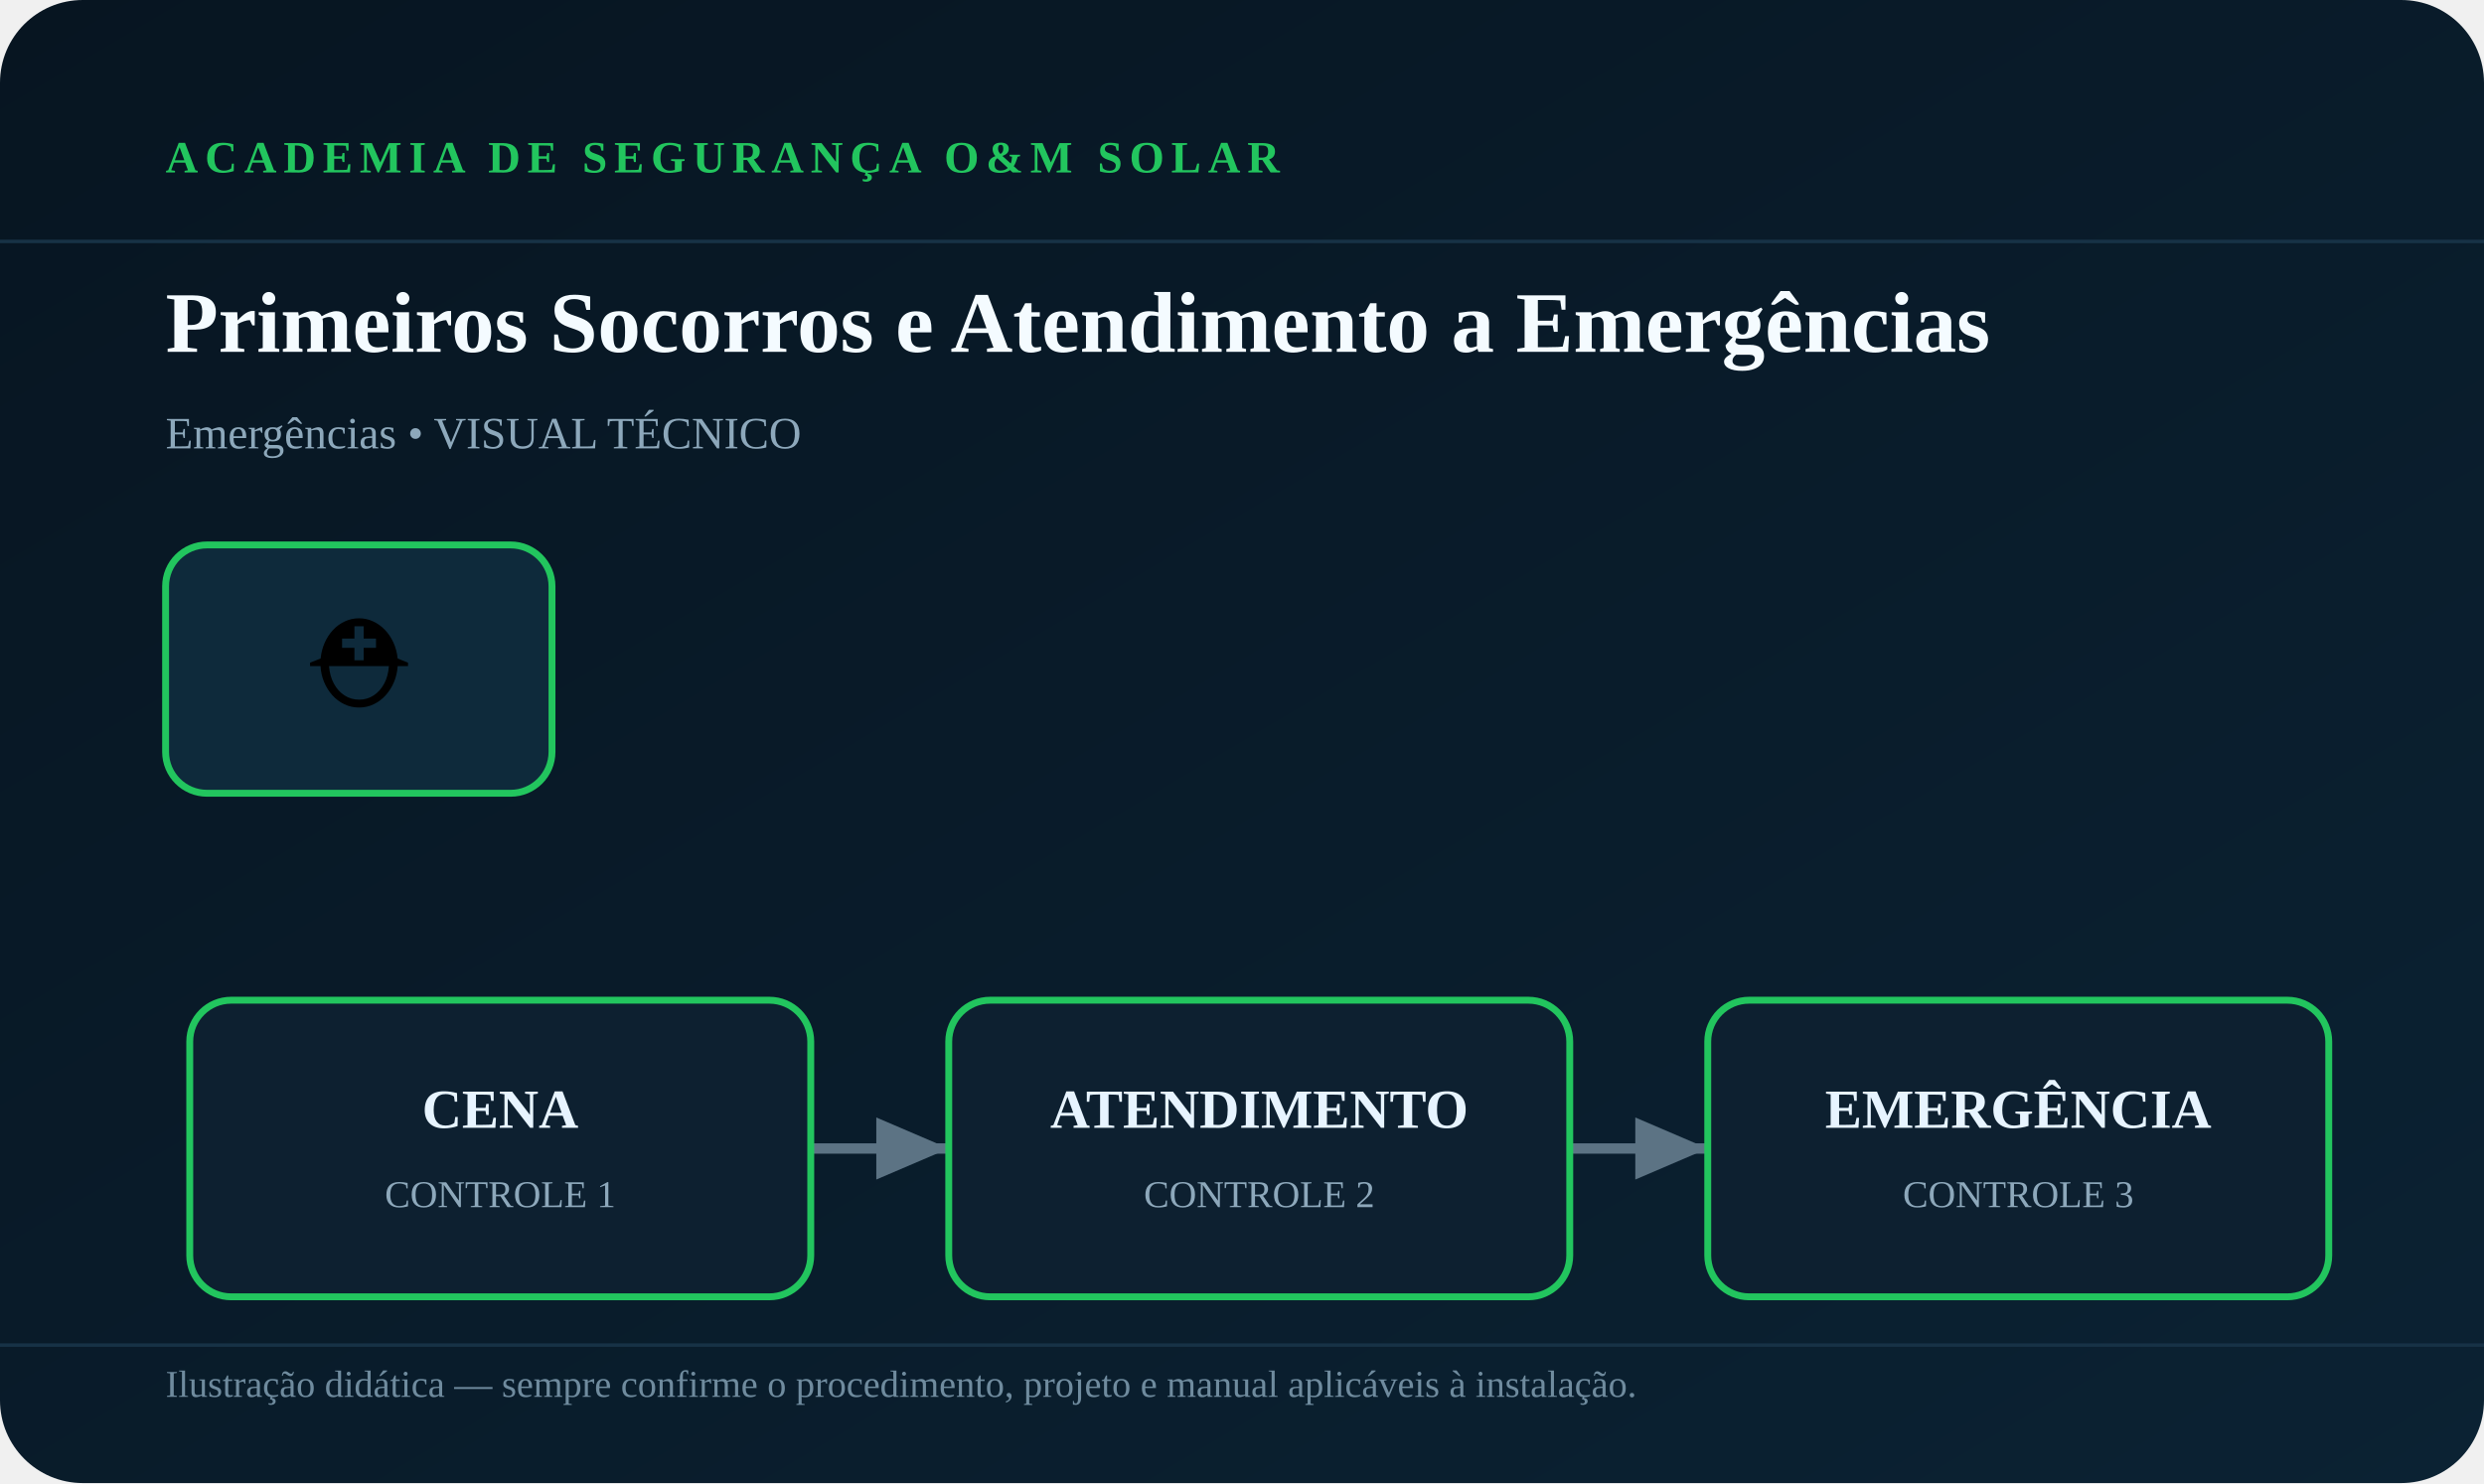
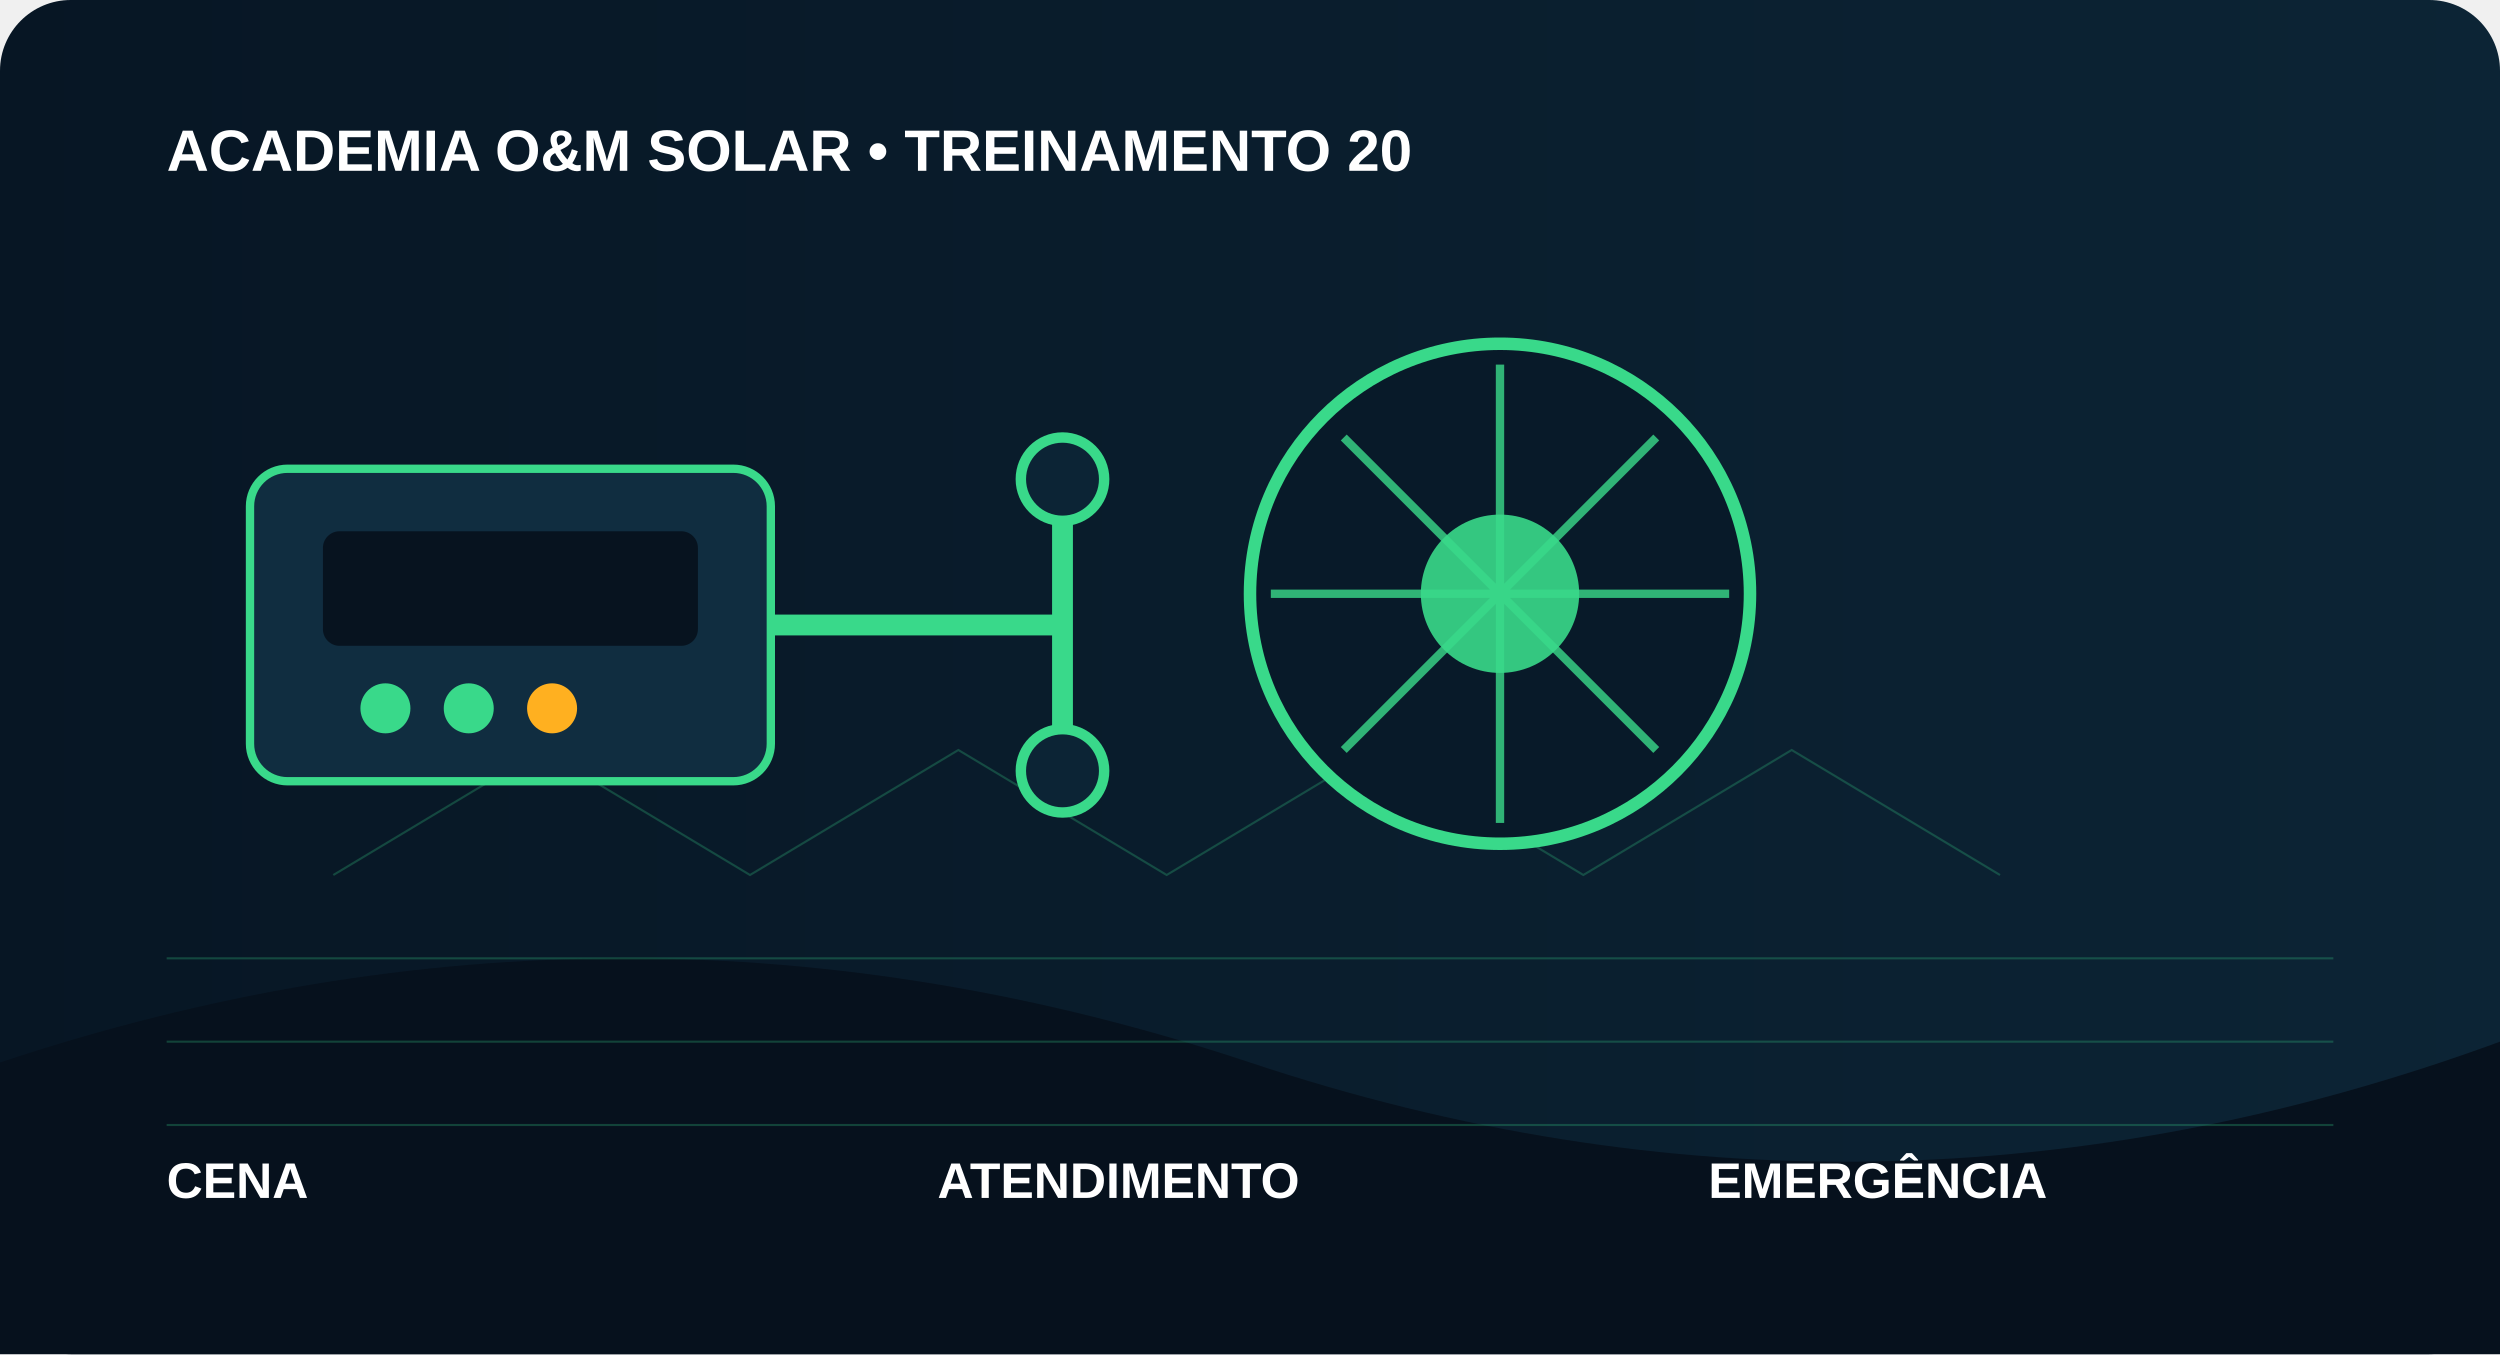
- <svg xmlns="http://www.w3.org/2000/svg" width="720" height="430" viewBox="0 0 720 430">
+ <svg xmlns="http://www.w3.org/2000/svg" viewBox="0 0 1200 650">
  <defs>
-     <linearGradient id="g" x1="0" y1="0" x2="1" y2="1">
-       <stop offset="0" stop-color="#071521" />
-       <stop offset="1" stop-color="#0b2233" />
+     <linearGradient id="g" x1="0" x2="1">
+       <stop stop-color="#071624" />
+       <stop offset="1" stop-color="#0c2435" />
    </linearGradient>
-     <marker id="a" markerWidth="8" markerHeight="8" refX="7" refY="3" orient="auto">
-       <path d="M0,0 L0,6 L7,3 z" fill="#5c7384" />
-     </marker>
  </defs>
-   <rect width="720" height="430" rx="24" fill="url(#g)" />
-   <path d="M0 70 H720 M0 390 H720" stroke="#173246" />
-   <text x="48" y="50" fill="#22c55e" font-size="13" font-weight="700" letter-spacing="2">ACADEMIA DE SEGURANÇA O&amp;M SOLAR</text>
-   <text x="48" y="102" fill="#f4fbff" font-size="25" font-weight="800">Primeiros Socorros e Atendimento a Emergências</text>
-   <text x="48" y="130" fill="#8da8bb" font-size="13">Emergências • VISUAL TÉCNICO</text>
-   <g transform="translate(48,158)">
-     <rect x="0" y="0" width="112" height="72" rx="12" fill="#0e2a3b" stroke="#22c55e" stroke-width="2" />
-     <text x="56" y="47" text-anchor="middle" font-size="34">⛑️</text>
+   <rect width="1200" height="650" rx="34" fill="url(#g)" />
+   <path d="M0 510 Q300 410 600 510 T1200 500 V650 H0Z" fill="#06111d" />
+   <g opacity=".25" stroke="#39d98a" fill="none">
+     <path d="M80 460H1120M80 500H1120M80 540H1120" />
+     <path d="M160 420L260 360L360 420L460 360L560 420L660 360L760 420L860 360L960 420" />
  </g>
-   <path d="M 235 333 L 275 333" stroke="#5c7384" stroke-width="3" marker-end="url(#a)" />
-   <path d="M 455 333 L 495 333" stroke="#5c7384" stroke-width="3" marker-end="url(#a)" />
-   <rect x="55" y="290" width="180" height="86" rx="12" fill="#0d2030" stroke="#22c55e" stroke-width="2" />
-   <text x="145" y="327" text-anchor="middle" fill="#e7f4ff" font-size="16" font-weight="700">CENA</text>
-   <text x="145" y="350" text-anchor="middle" fill="#8da8bb" font-size="11">CONTROLE 1</text>
-   <rect x="275" y="290" width="180" height="86" rx="12" fill="#0d2030" stroke="#22c55e" stroke-width="2" />
-   <text x="365" y="327" text-anchor="middle" fill="#e7f4ff" font-size="16" font-weight="700">ATENDIMENTO</text>
-   <text x="365" y="350" text-anchor="middle" fill="#8da8bb" font-size="11">CONTROLE 2</text>
-   <rect x="495" y="290" width="180" height="86" rx="12" fill="#0d2030" stroke="#22c55e" stroke-width="2" />
-   <text x="585" y="327" text-anchor="middle" fill="#e7f4ff" font-size="16" font-weight="700">EMERGÊNCIA</text>
-   <text x="585" y="350" text-anchor="middle" fill="#8da8bb" font-size="11">CONTROLE 3</text>
-   <text x="48" y="405" fill="#6f8b9e" font-size="11">Ilustração didática — sempre confirme o procedimento, projeto e manual aplicáveis à instalação.</text>
+   <g transform="translate(120 135)">
+     <rect x="0" y="90" width="250" height="150" rx="18" fill="#102d40" stroke="#39d98a" stroke-width="4" />
+     <rect x="35" y="120" width="180" height="55" rx="8" fill="#07131f" />
+     <circle cx="65" cy="205" r="12" fill="#39d98a" />
+     <circle cx="105" cy="205" r="12" fill="#39d98a" />
+     <circle cx="145" cy="205" r="12" fill="#ffb020" />
+     <path d="M250 165H390M390 165V95M390 165V235" stroke="#39d98a" stroke-width="10" fill="none" />
+     <circle cx="390" cy="95" r="20" fill="#0c2435" stroke="#39d98a" stroke-width="5" />
+     <circle cx="390" cy="235" r="20" fill="#0c2435" stroke="#39d98a" stroke-width="5" />
+   </g>
+   <g transform="translate(550 115)">
+     <circle cx="170" cy="170" r="120" fill="#081a29" stroke="#39d98a" stroke-width="6" />
+     <path d="M170 60V280M60 170H280M95 95L245 245M245 95L95 245" stroke="#39d98a" stroke-width="4" opacity=".8" />
+     <circle cx="170" cy="170" r="38" fill="#39d98a" opacity=".9" />
+   </g>
+   <g font-family="Arial,sans-serif" fill="white">
+     <text x="80" y="82" font-size="28" font-weight="700">ACADEMIA O&amp;M SOLAR • TREINAMENTO 20</text>
+     <text x="80" y="575" font-size="24" font-weight="700">CENA</text>
+     <text x="450" y="575" font-size="24" font-weight="700">ATENDIMENTO</text>
+     <text x="820" y="575" font-size="24" font-weight="700">EMERGÊNCIA</text>
+   </g>
</svg>
